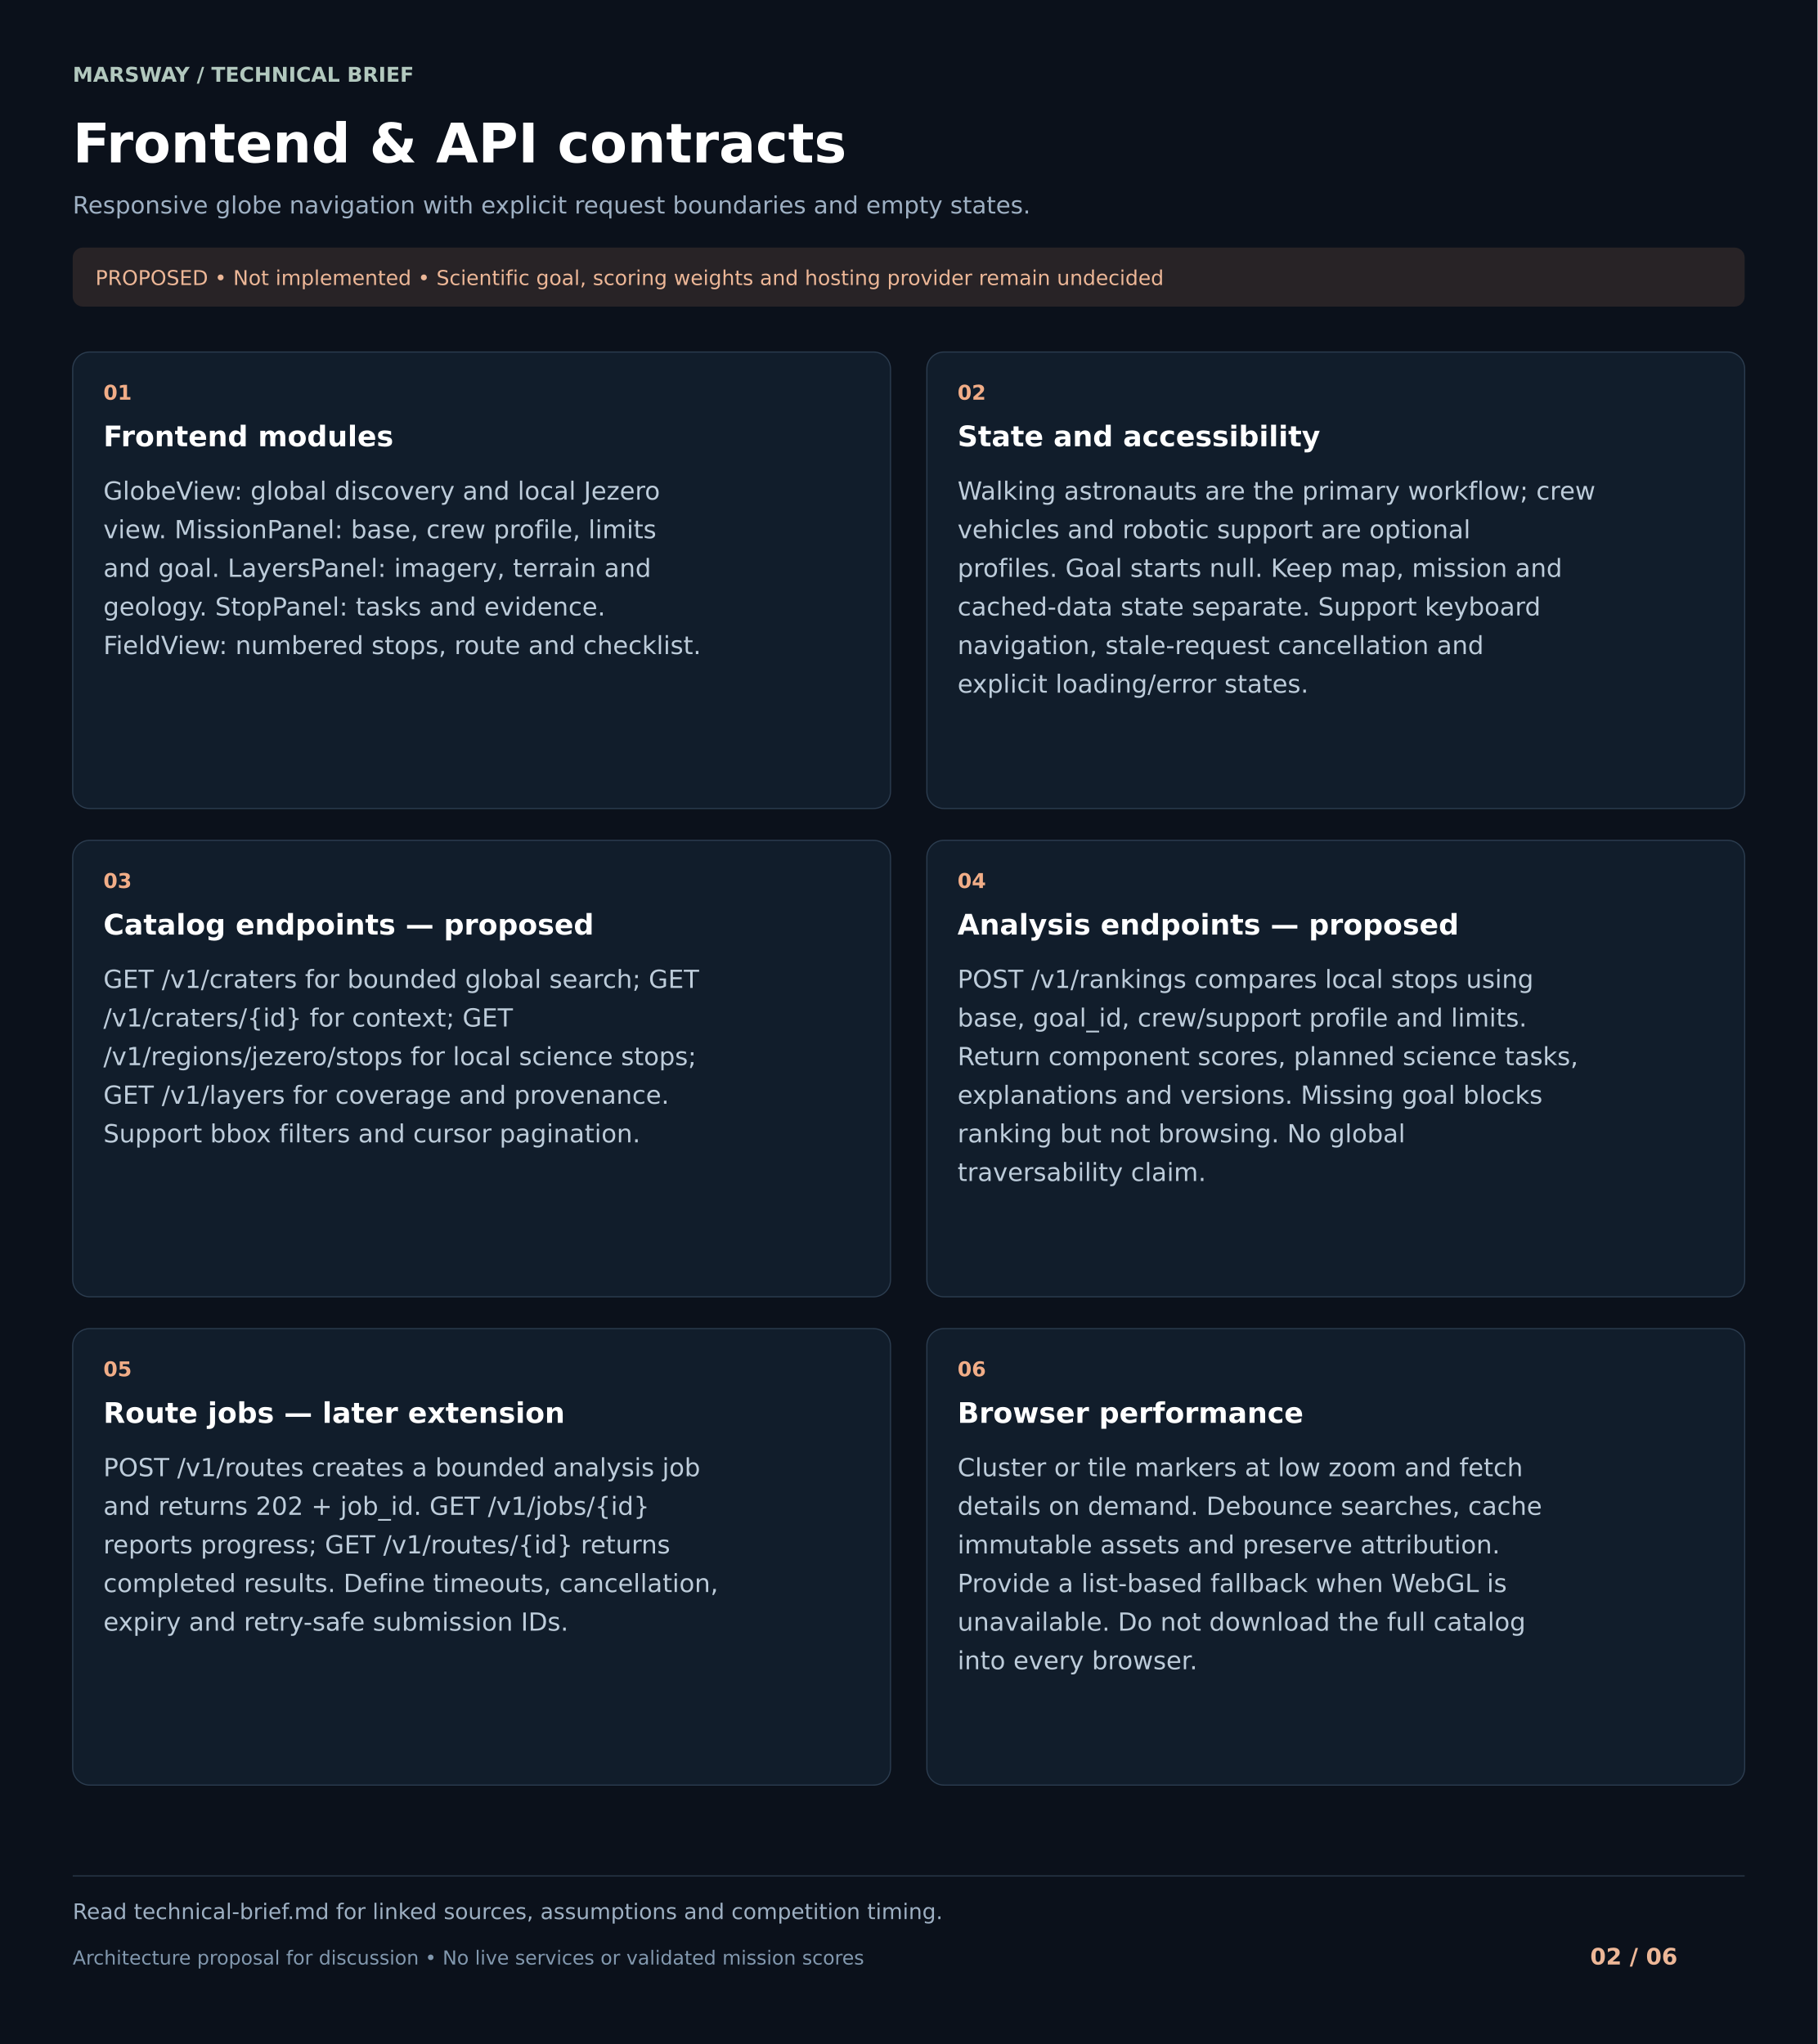
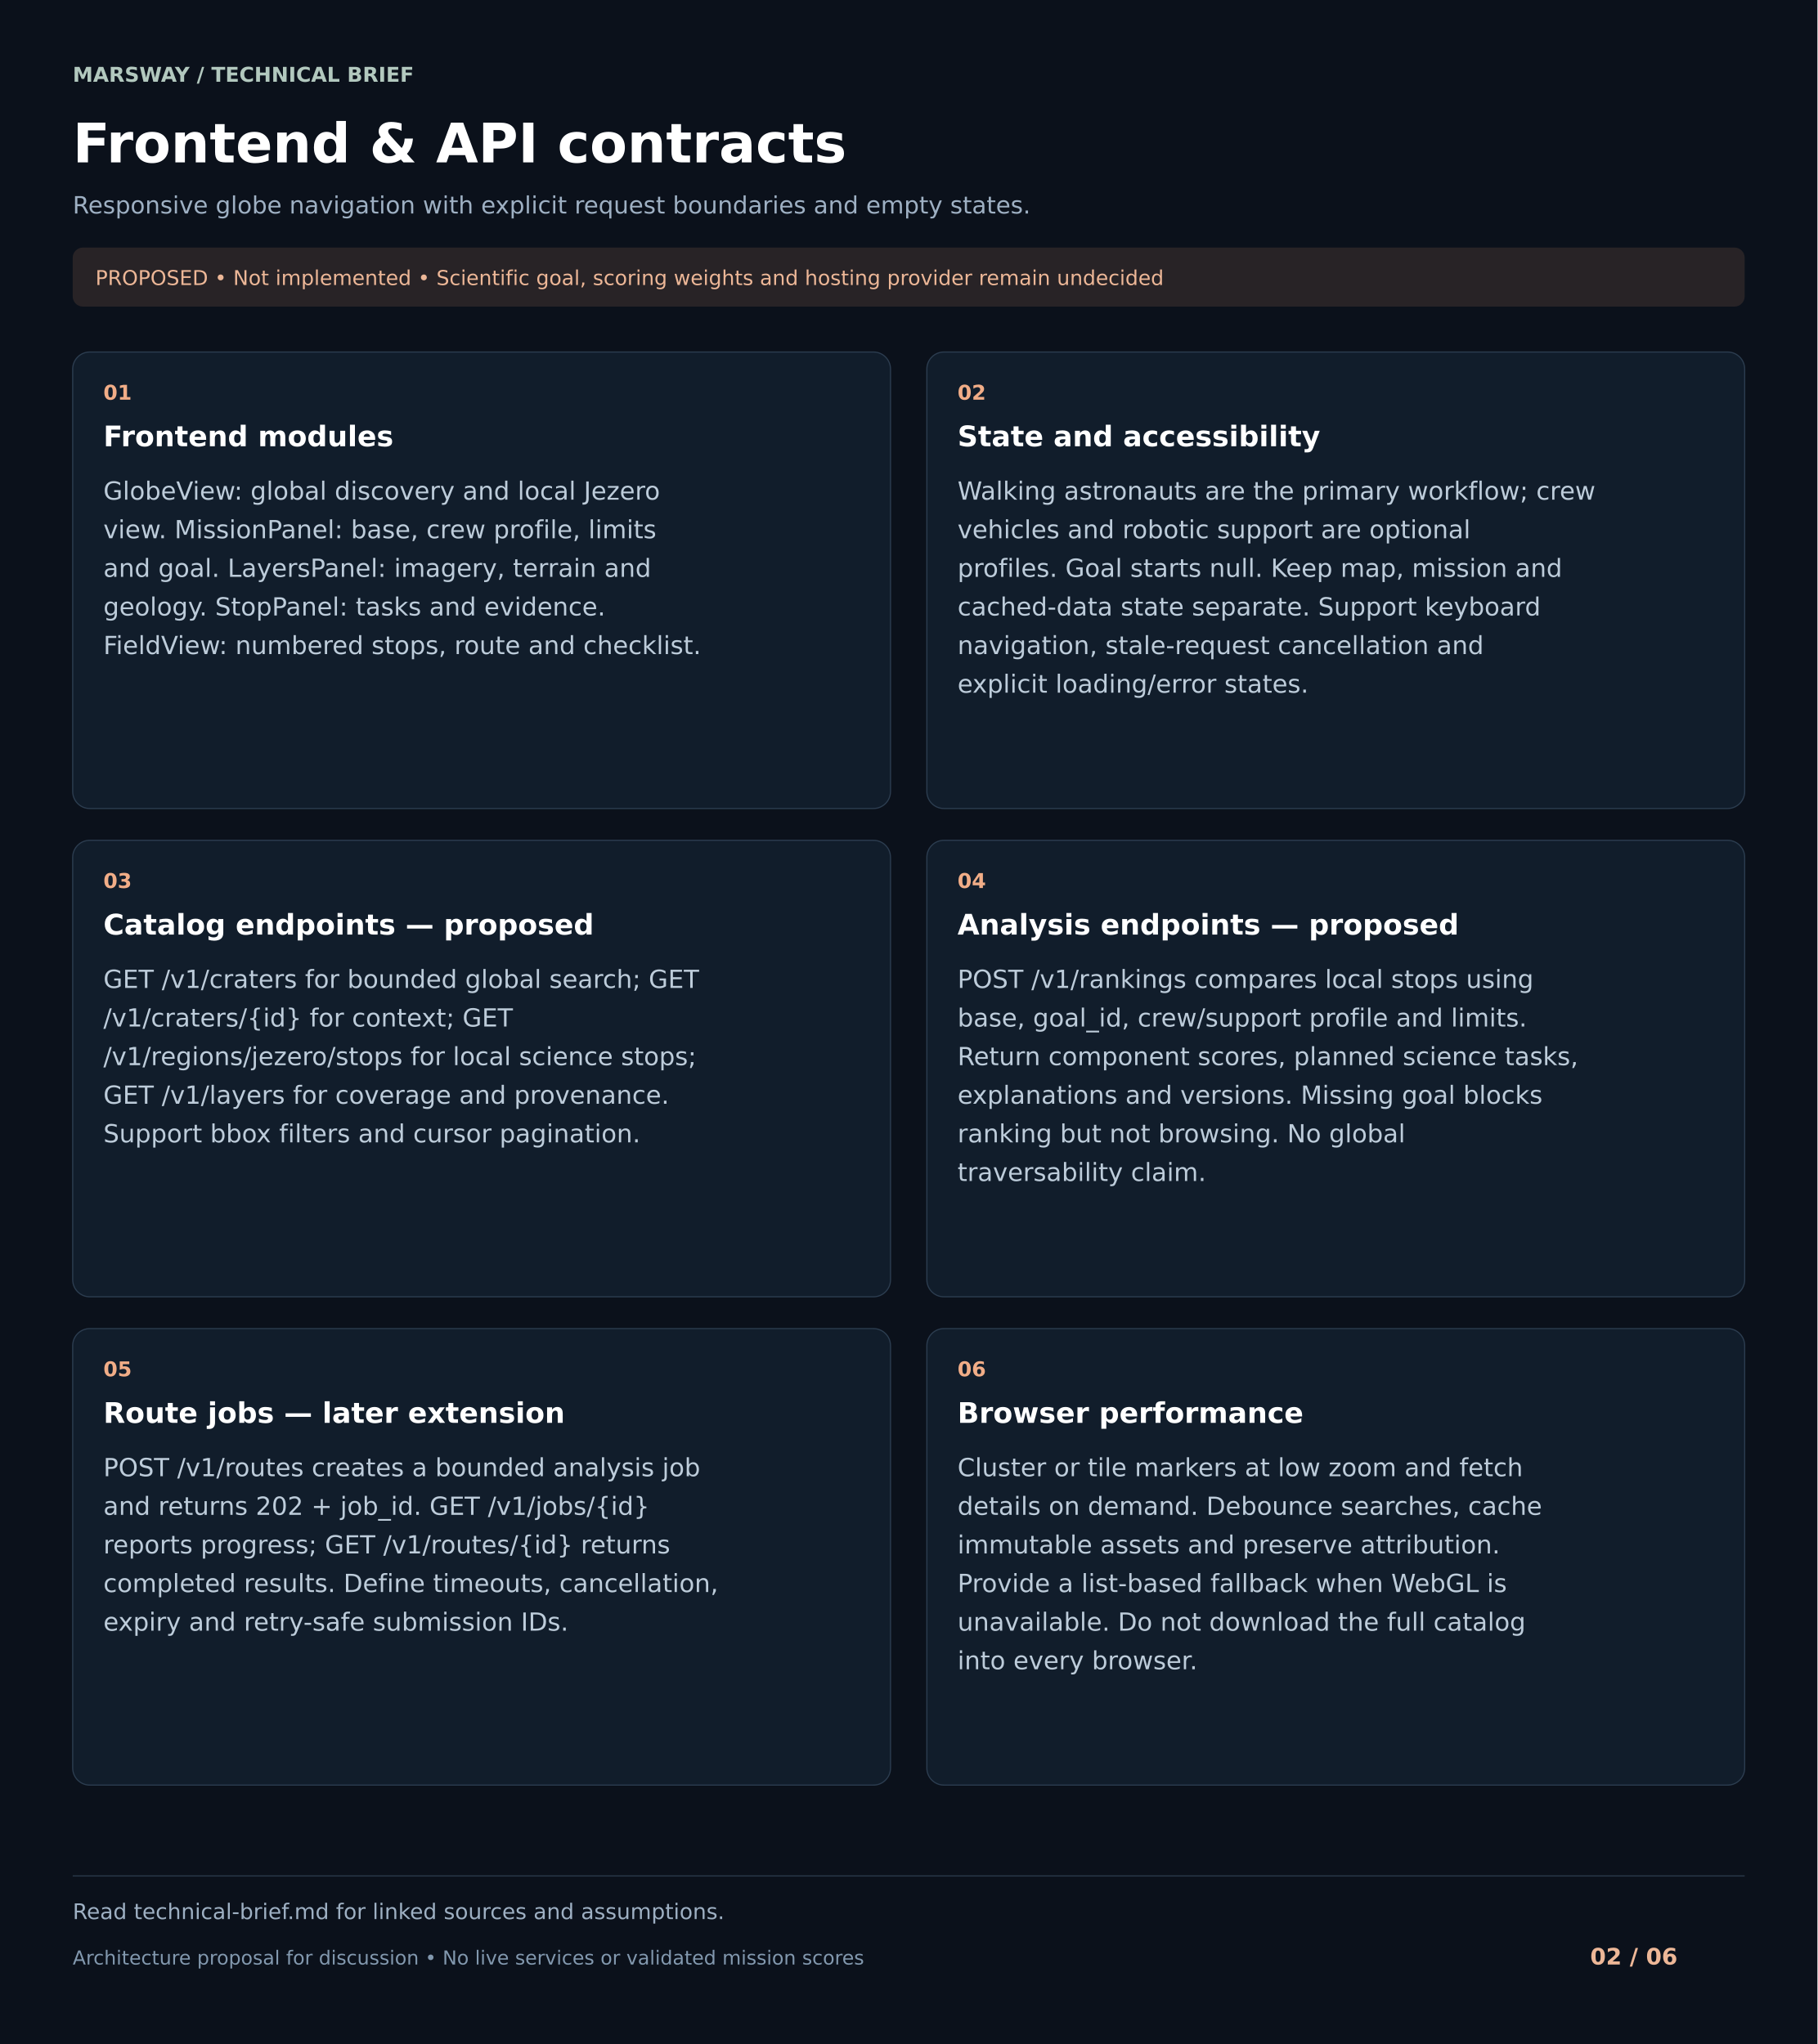
<svg xmlns="http://www.w3.org/2000/svg" width="1600" height="1800" viewBox="0 0 1600 1800">
  <defs>
    <marker id="a" markerWidth="8" markerHeight="8" refX="6" refY="4" orient="auto">
      <path d="M0 0L8 4L0 8" fill="none" stroke="#eab18d" stroke-width="1.5" />
    </marker>
  </defs>
  <rect x="0" y="0" width="1600" height="1800" rx="0" fill="#0b111b" stroke="none" />
  <text x="64" y="72" font-family="DejaVu Sans,sans-serif" font-size="18" font-weight="700" fill="#b2c8be">MARSWAY  /  TECHNICAL BRIEF</text>
  <text x="64" y="143" font-family="DejaVu Sans,sans-serif" font-size="48" font-weight="700" fill="#fff">Frontend &amp; API contracts</text>
  <text x="64" y="188" font-family="DejaVu Sans,sans-serif" font-size="21" font-weight="400" fill="#9eb0c3">Responsive globe navigation with explicit request boundaries and empty states.</text>
  <rect x="64" y="218" width="1472" height="52" rx="9" fill="#282326" stroke="none" />
  <text x="84" y="251" font-family="DejaVu Sans,sans-serif" font-size="18" font-weight="400" fill="#edb797">PROPOSED • Not implemented • Scientific goal, scoring weights and hosting provider remain undecided</text>
  <rect x="64" y="310" width="720" height="402" rx="15" fill="#111d2b" stroke="#2c3d50" />
  <text x="91" y="352" font-family="DejaVu Sans,sans-serif" font-size="18" font-weight="700" fill="#f1ad87">01</text>
  <text x="91" y="393" font-family="DejaVu Sans,sans-serif" font-size="25" font-weight="700" fill="#fff">Frontend modules</text>
  <text x="91" y="440" font-family="DejaVu Sans,sans-serif" font-size="22" font-weight="400" fill="#bdccda">GlobeView: global discovery and local Jezero</text>
  <text x="91" y="474" font-family="DejaVu Sans,sans-serif" font-size="22" font-weight="400" fill="#bdccda">view. MissionPanel: base, crew profile, limits</text>
  <text x="91" y="508" font-family="DejaVu Sans,sans-serif" font-size="22" font-weight="400" fill="#bdccda">and goal. LayersPanel: imagery, terrain and</text>
  <text x="91" y="542" font-family="DejaVu Sans,sans-serif" font-size="22" font-weight="400" fill="#bdccda">geology. StopPanel: tasks and evidence.</text>
  <text x="91" y="576" font-family="DejaVu Sans,sans-serif" font-size="22" font-weight="400" fill="#bdccda">FieldView: numbered stops, route and checklist.</text>
  <rect x="816" y="310" width="720" height="402" rx="15" fill="#111d2b" stroke="#2c3d50" />
  <text x="843" y="352" font-family="DejaVu Sans,sans-serif" font-size="18" font-weight="700" fill="#f1ad87">02</text>
  <text x="843" y="393" font-family="DejaVu Sans,sans-serif" font-size="25" font-weight="700" fill="#fff">State and accessibility</text>
  <text x="843" y="440" font-family="DejaVu Sans,sans-serif" font-size="22" font-weight="400" fill="#bdccda">Walking astronauts are the primary workflow; crew</text>
  <text x="843" y="474" font-family="DejaVu Sans,sans-serif" font-size="22" font-weight="400" fill="#bdccda">vehicles and robotic support are optional</text>
  <text x="843" y="508" font-family="DejaVu Sans,sans-serif" font-size="22" font-weight="400" fill="#bdccda">profiles. Goal starts null. Keep map, mission and</text>
  <text x="843" y="542" font-family="DejaVu Sans,sans-serif" font-size="22" font-weight="400" fill="#bdccda">cached-data state separate. Support keyboard</text>
  <text x="843" y="576" font-family="DejaVu Sans,sans-serif" font-size="22" font-weight="400" fill="#bdccda">navigation, stale-request cancellation and</text>
  <text x="843" y="610" font-family="DejaVu Sans,sans-serif" font-size="22" font-weight="400" fill="#bdccda">explicit loading/error states.</text>
  <rect x="64" y="740" width="720" height="402" rx="15" fill="#111d2b" stroke="#2c3d50" />
  <text x="91" y="782" font-family="DejaVu Sans,sans-serif" font-size="18" font-weight="700" fill="#f1ad87">03</text>
  <text x="91" y="823" font-family="DejaVu Sans,sans-serif" font-size="25" font-weight="700" fill="#fff">Catalog endpoints — proposed</text>
  <text x="91" y="870" font-family="DejaVu Sans,sans-serif" font-size="22" font-weight="400" fill="#bdccda">GET /v1/craters for bounded global search; GET</text>
  <text x="91" y="904" font-family="DejaVu Sans,sans-serif" font-size="22" font-weight="400" fill="#bdccda">/v1/craters/{id} for context; GET</text>
  <text x="91" y="938" font-family="DejaVu Sans,sans-serif" font-size="22" font-weight="400" fill="#bdccda">/v1/regions/jezero/stops for local science stops;</text>
  <text x="91" y="972" font-family="DejaVu Sans,sans-serif" font-size="22" font-weight="400" fill="#bdccda">GET /v1/layers for coverage and provenance.</text>
  <text x="91" y="1006" font-family="DejaVu Sans,sans-serif" font-size="22" font-weight="400" fill="#bdccda">Support bbox filters and cursor pagination.</text>
  <rect x="816" y="740" width="720" height="402" rx="15" fill="#111d2b" stroke="#2c3d50" />
  <text x="843" y="782" font-family="DejaVu Sans,sans-serif" font-size="18" font-weight="700" fill="#f1ad87">04</text>
  <text x="843" y="823" font-family="DejaVu Sans,sans-serif" font-size="25" font-weight="700" fill="#fff">Analysis endpoints — proposed</text>
  <text x="843" y="870" font-family="DejaVu Sans,sans-serif" font-size="22" font-weight="400" fill="#bdccda">POST /v1/rankings compares local stops using</text>
  <text x="843" y="904" font-family="DejaVu Sans,sans-serif" font-size="22" font-weight="400" fill="#bdccda">base, goal_id, crew/support profile and limits.</text>
  <text x="843" y="938" font-family="DejaVu Sans,sans-serif" font-size="22" font-weight="400" fill="#bdccda">Return component scores, planned science tasks,</text>
  <text x="843" y="972" font-family="DejaVu Sans,sans-serif" font-size="22" font-weight="400" fill="#bdccda">explanations and versions. Missing goal blocks</text>
  <text x="843" y="1006" font-family="DejaVu Sans,sans-serif" font-size="22" font-weight="400" fill="#bdccda">ranking but not browsing. No global</text>
  <text x="843" y="1040" font-family="DejaVu Sans,sans-serif" font-size="22" font-weight="400" fill="#bdccda">traversability claim.</text>
  <rect x="64" y="1170" width="720" height="402" rx="15" fill="#111d2b" stroke="#2c3d50" />
  <text x="91" y="1212" font-family="DejaVu Sans,sans-serif" font-size="18" font-weight="700" fill="#f1ad87">05</text>
  <text x="91" y="1253" font-family="DejaVu Sans,sans-serif" font-size="25" font-weight="700" fill="#fff">Route jobs — later extension</text>
  <text x="91" y="1300" font-family="DejaVu Sans,sans-serif" font-size="22" font-weight="400" fill="#bdccda">POST /v1/routes creates a bounded analysis job</text>
  <text x="91" y="1334" font-family="DejaVu Sans,sans-serif" font-size="22" font-weight="400" fill="#bdccda">and returns 202 + job_id. GET /v1/jobs/{id}</text>
  <text x="91" y="1368" font-family="DejaVu Sans,sans-serif" font-size="22" font-weight="400" fill="#bdccda">reports progress; GET /v1/routes/{id} returns</text>
  <text x="91" y="1402" font-family="DejaVu Sans,sans-serif" font-size="22" font-weight="400" fill="#bdccda">completed results. Define timeouts, cancellation,</text>
  <text x="91" y="1436" font-family="DejaVu Sans,sans-serif" font-size="22" font-weight="400" fill="#bdccda">expiry and retry-safe submission IDs.</text>
  <rect x="816" y="1170" width="720" height="402" rx="15" fill="#111d2b" stroke="#2c3d50" />
  <text x="843" y="1212" font-family="DejaVu Sans,sans-serif" font-size="18" font-weight="700" fill="#f1ad87">06</text>
  <text x="843" y="1253" font-family="DejaVu Sans,sans-serif" font-size="25" font-weight="700" fill="#fff">Browser performance</text>
  <text x="843" y="1300" font-family="DejaVu Sans,sans-serif" font-size="22" font-weight="400" fill="#bdccda">Cluster or tile markers at low zoom and fetch</text>
  <text x="843" y="1334" font-family="DejaVu Sans,sans-serif" font-size="22" font-weight="400" fill="#bdccda">details on demand. Debounce searches, cache</text>
  <text x="843" y="1368" font-family="DejaVu Sans,sans-serif" font-size="22" font-weight="400" fill="#bdccda">immutable assets and preserve attribution.</text>
  <text x="843" y="1402" font-family="DejaVu Sans,sans-serif" font-size="22" font-weight="400" fill="#bdccda">Provide a list-based fallback when WebGL is</text>
  <text x="843" y="1436" font-family="DejaVu Sans,sans-serif" font-size="22" font-weight="400" fill="#bdccda">unavailable. Do not download the full catalog</text>
  <text x="843" y="1470" font-family="DejaVu Sans,sans-serif" font-size="22" font-weight="400" fill="#bdccda">into every browser.</text>
  <path d="M64 1652 H1536" stroke="#2b3a4c" />
-   <text x="64" y="1690" font-family="DejaVu Sans,sans-serif" font-size="19" font-weight="400" fill="#9eb0c3">Read technical-brief.md for linked sources, assumptions and competition timing.</text>
+   <text x="64" y="1690" font-family="DejaVu Sans,sans-serif" font-size="19" font-weight="400" fill="#9eb0c3">Read technical-brief.md for linked sources and assumptions.</text>
  <text x="64" y="1730" font-family="DejaVu Sans,sans-serif" font-size="17" font-weight="400" fill="#8298ae">Architecture proposal for discussion • No live services or validated mission scores</text>
  <text x="1400" y="1730" font-family="DejaVu Sans,sans-serif" font-size="20" font-weight="700" fill="#edb797">02 / 06</text>
</svg>
